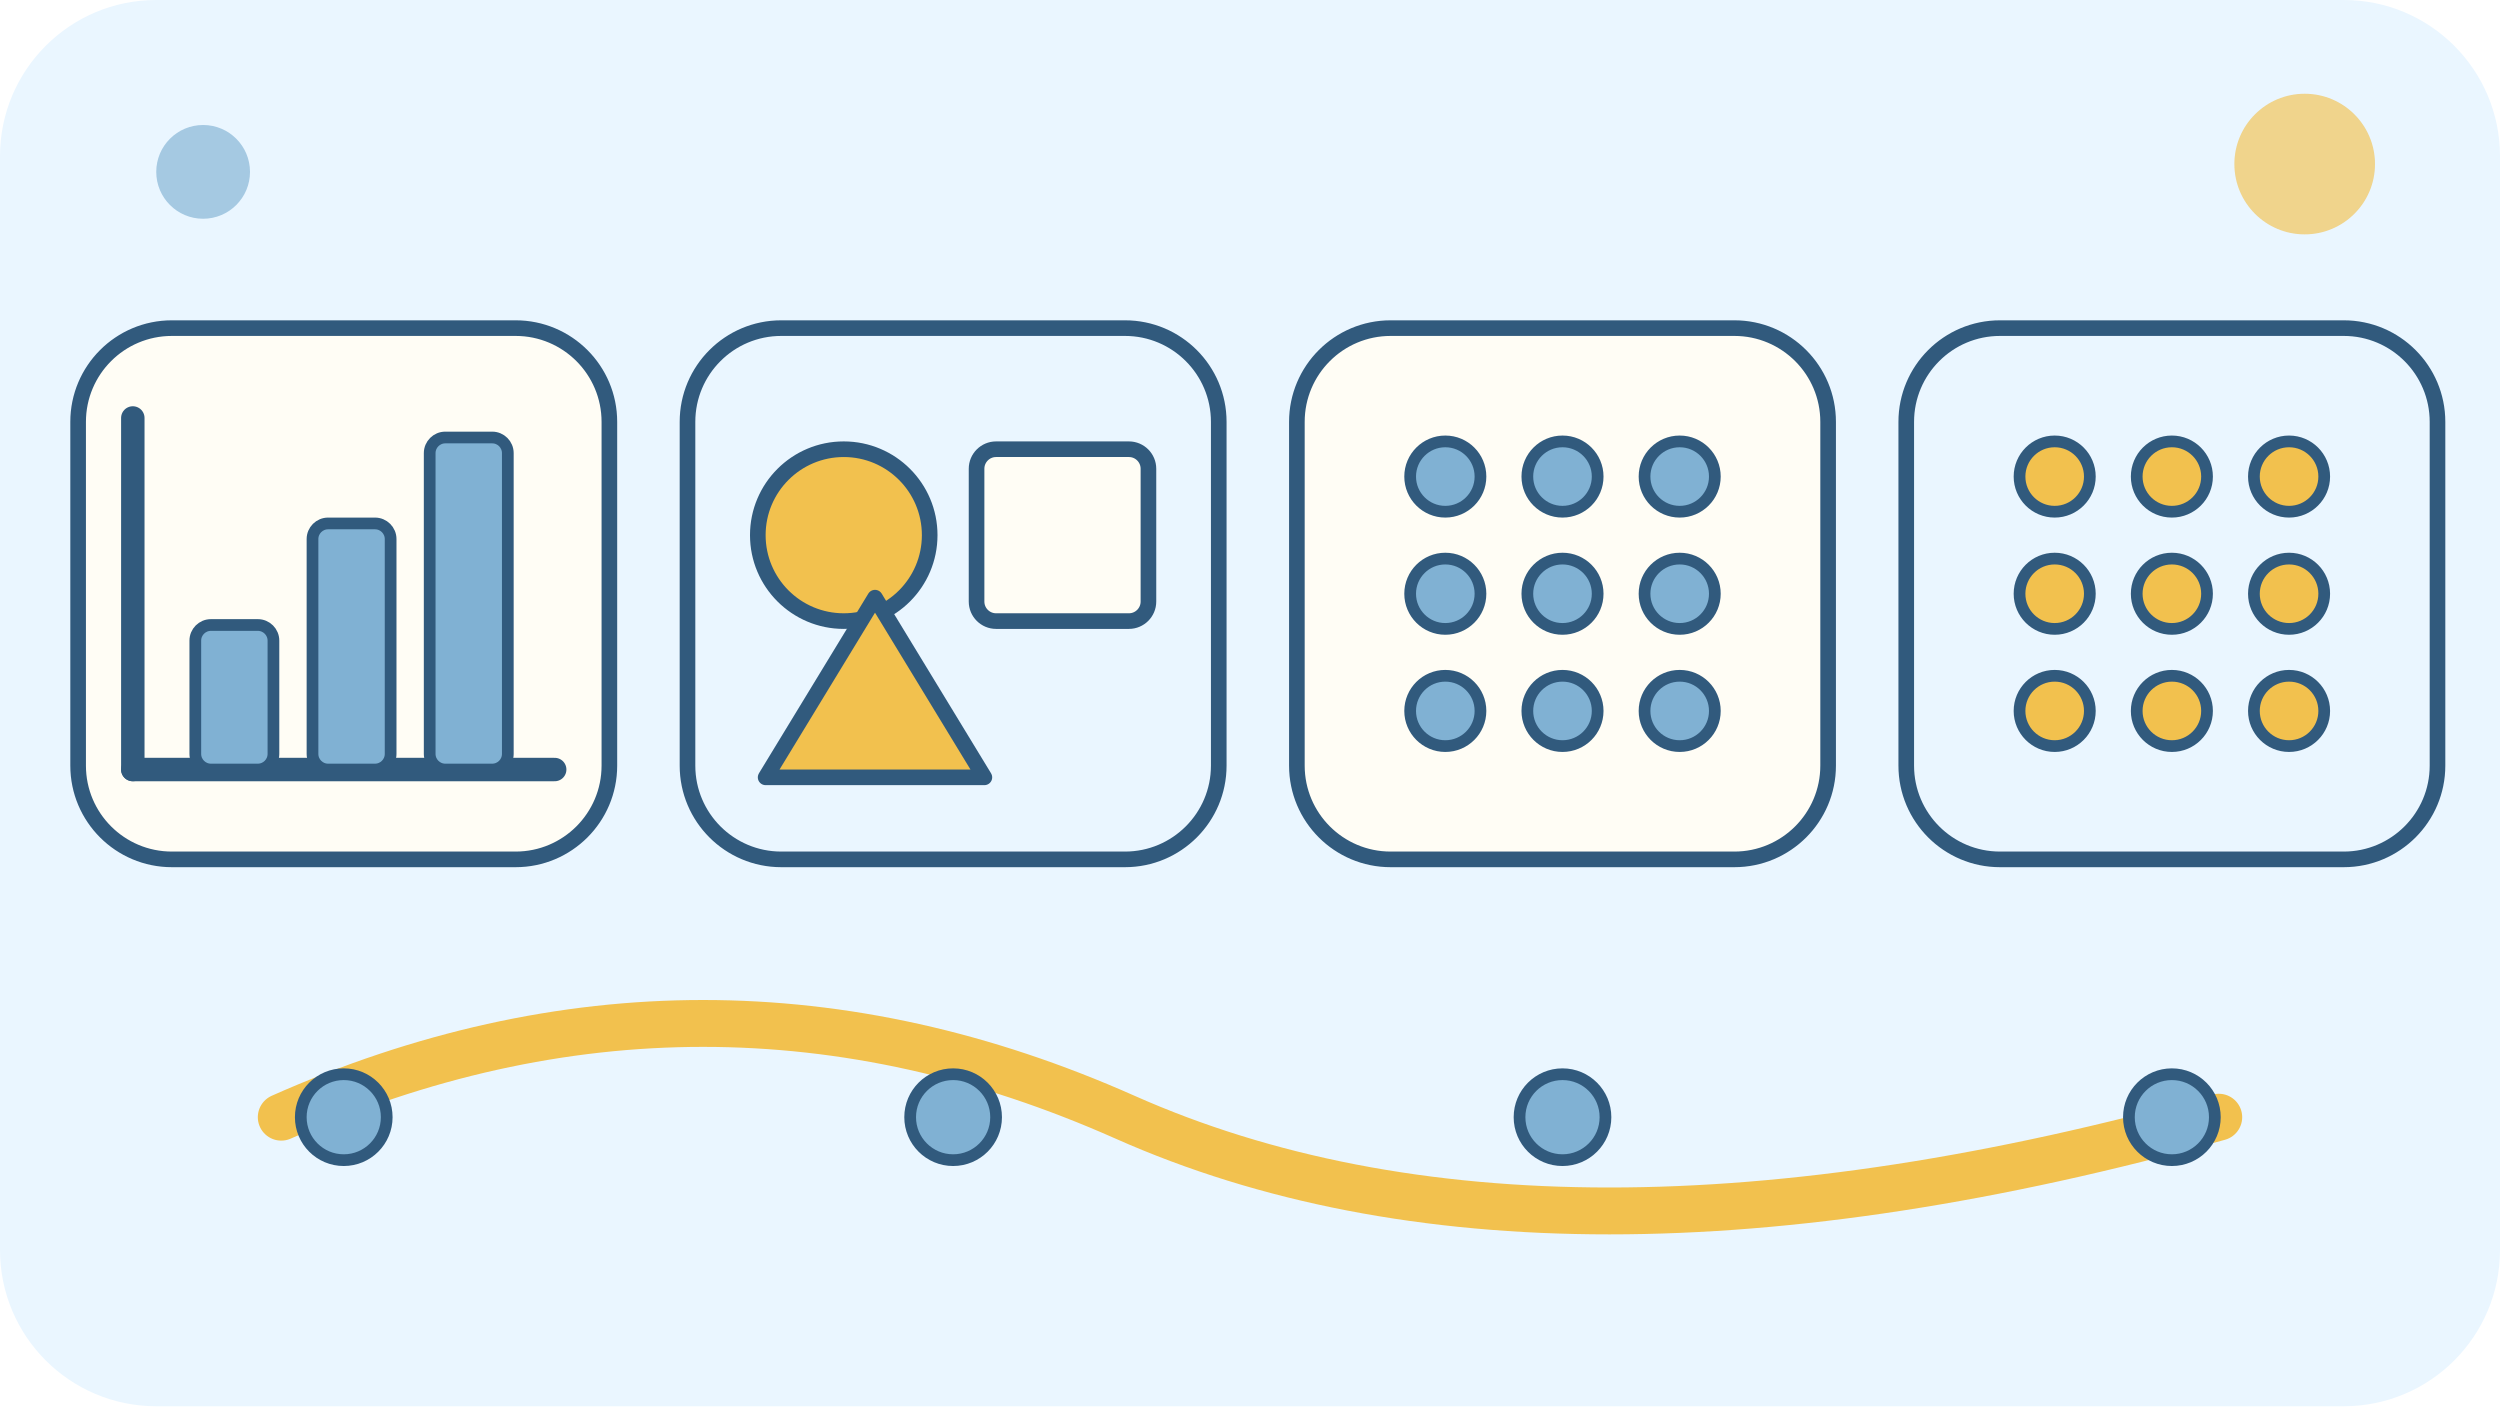
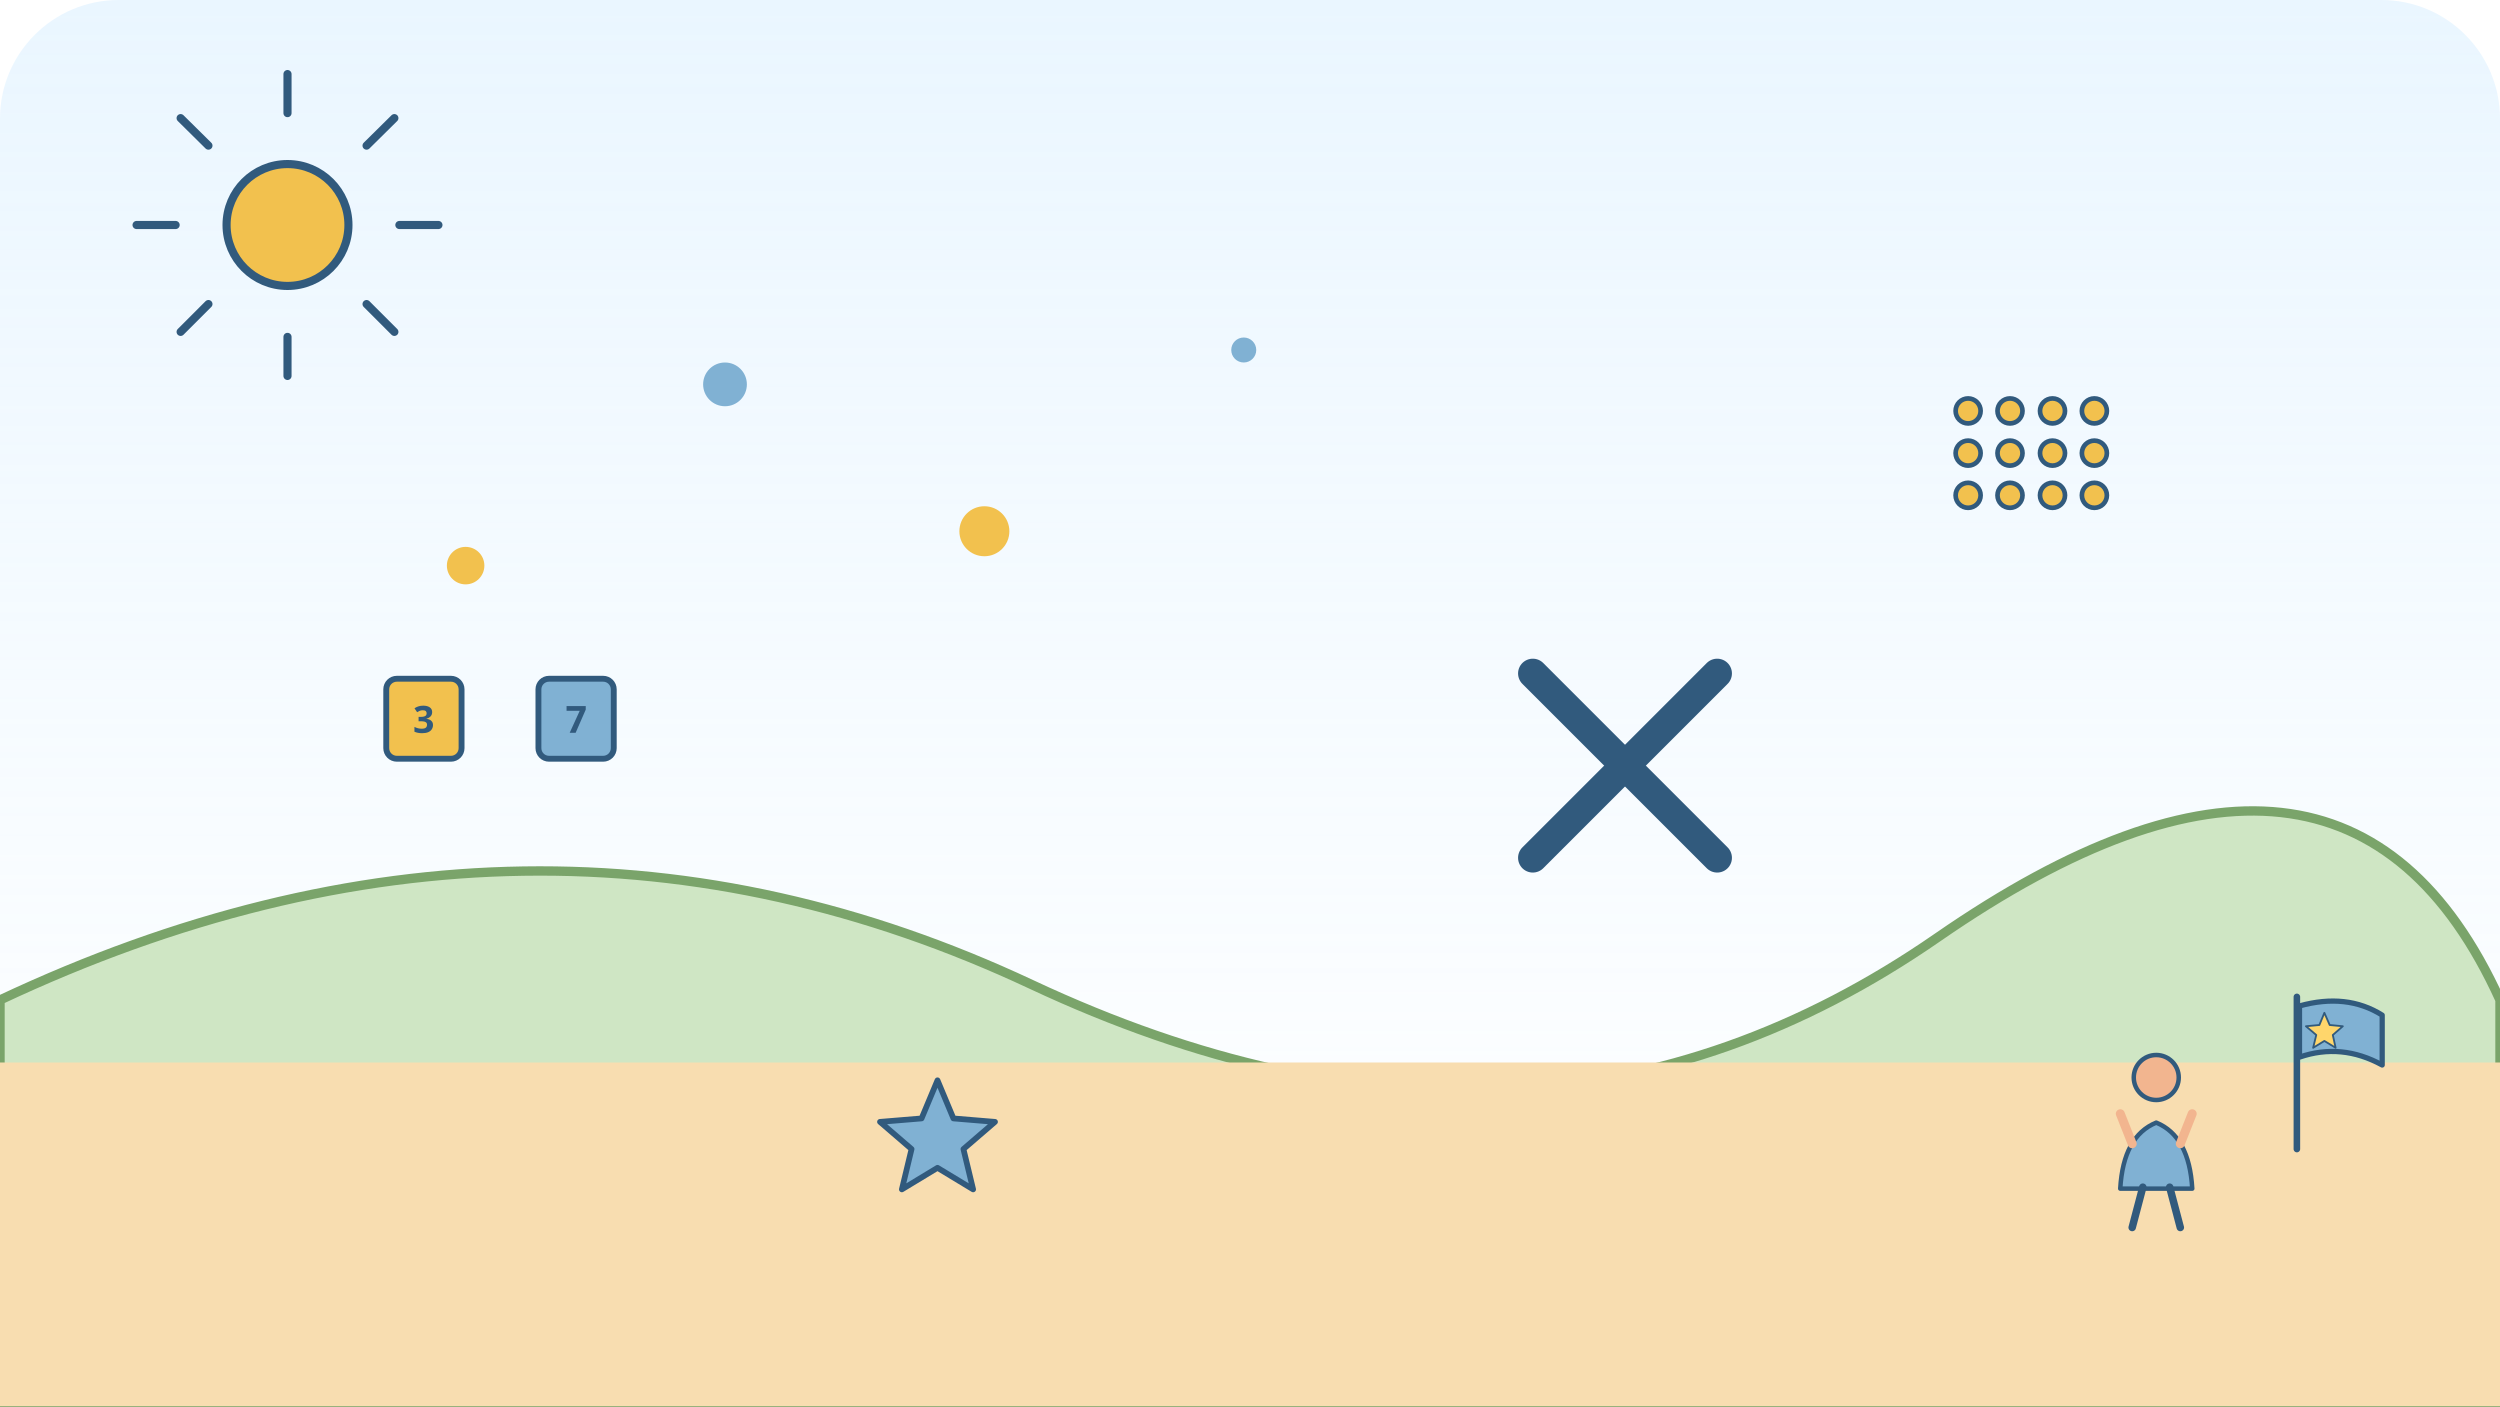
- <svg xmlns="http://www.w3.org/2000/svg" width="640" height="360" viewBox="0 0 640 360" role="img" aria-labelledby="title desc">
-   <rect width="640" height="360" rx="40" fill="#EAF6FF" />
-   <circle cx="590" cy="42" r="18" fill="#F2C14E" opacity="0.65" />
-   <circle cx="52" cy="44" r="12" fill="#80B1D3" opacity="0.65" />
-   <path d="M72 286 Q180 238 288 286 T568 286" fill="none" stroke="#F2C14E" stroke-width="12" stroke-linejoin="round" stroke-linecap="round" />
-   <circle cx="88" cy="286" r="11" fill="#80B1D3" stroke="#315A7D" stroke-width="3" />
-   <circle cx="244" cy="286" r="11" fill="#80B1D3" stroke="#315A7D" stroke-width="3" />
-   <circle cx="400" cy="286" r="11" fill="#80B1D3" stroke="#315A7D" stroke-width="3" />
-   <circle cx="556" cy="286" r="11" fill="#80B1D3" stroke="#315A7D" stroke-width="3" />
-   <rect x="20" y="84" width="136" height="136" rx="24" fill="#FFFDF5" stroke="#315A7D" stroke-width="4" />
-   <line x1="34" y1="197" x2="142" y2="197" stroke="#315A7D" stroke-width="6" stroke-linecap="round" />
-   <line x1="34" y1="107" x2="34" y2="197" stroke="#315A7D" stroke-width="6" stroke-linecap="round" />
-   <rect x="50" y="160" width="20" height="37" rx="4" fill="#80B1D3" stroke="#315A7D" stroke-width="3" />
-   <rect x="80" y="134" width="20" height="63" rx="4" fill="#80B1D3" stroke="#315A7D" stroke-width="3" />
-   <rect x="110" y="112" width="20" height="85" rx="4" fill="#80B1D3" stroke="#315A7D" stroke-width="3" />
-   <rect x="176" y="84" width="136" height="136" rx="24" fill="#EAF6FF" stroke="#315A7D" stroke-width="4" />
-   <circle cx="216" cy="137" r="22" fill="#F2C14E" stroke="#315A7D" stroke-width="4" />
-   <rect x="250" y="115" width="44" height="44" rx="5" fill="#FFFDF5" stroke="#315A7D" stroke-width="4" />
-   <polygon points="196,199 224,153 252,199" fill="#F2C14E" stroke="#315A7D" stroke-width="4" stroke-linejoin="round" />
-   <rect x="332" y="84" width="136" height="136" rx="24" fill="#FFFDF5" stroke="#315A7D" stroke-width="4" />
-   <circle cx="370" cy="122" r="9" fill="#80B1D3" stroke="#315A7D" stroke-width="3" />
-   <circle cx="400" cy="122" r="9" fill="#80B1D3" stroke="#315A7D" stroke-width="3" />
-   <circle cx="430" cy="122" r="9" fill="#80B1D3" stroke="#315A7D" stroke-width="3" />
-   <circle cx="370" cy="152" r="9" fill="#80B1D3" stroke="#315A7D" stroke-width="3" />
-   <circle cx="400" cy="152" r="9" fill="#80B1D3" stroke="#315A7D" stroke-width="3" />
-   <circle cx="430" cy="152" r="9" fill="#80B1D3" stroke="#315A7D" stroke-width="3" />
-   <circle cx="370" cy="182" r="9" fill="#80B1D3" stroke="#315A7D" stroke-width="3" />
-   <circle cx="400" cy="182" r="9" fill="#80B1D3" stroke="#315A7D" stroke-width="3" />
-   <circle cx="430" cy="182" r="9" fill="#80B1D3" stroke="#315A7D" stroke-width="3" />
-   <rect x="488" y="84" width="136" height="136" rx="24" fill="#EAF6FF" stroke="#315A7D" stroke-width="4" />
-   <circle cx="526" cy="122" r="9" fill="#F2C14E" stroke="#315A7D" stroke-width="3" />
-   <circle cx="556" cy="122" r="9" fill="#F2C14E" stroke="#315A7D" stroke-width="3" />
-   <circle cx="586" cy="122" r="9" fill="#F2C14E" stroke="#315A7D" stroke-width="3" />
-   <circle cx="526" cy="152" r="9" fill="#F2C14E" stroke="#315A7D" stroke-width="3" />
-   <circle cx="556" cy="152" r="9" fill="#F2C14E" stroke="#315A7D" stroke-width="3" />
-   <circle cx="586" cy="152" r="9" fill="#F2C14E" stroke="#315A7D" stroke-width="3" />
-   <circle cx="526" cy="182" r="9" fill="#F2C14E" stroke="#315A7D" stroke-width="3" />
-   <circle cx="556" cy="182" r="9" fill="#F2C14E" stroke="#315A7D" stroke-width="3" />
-   <circle cx="586" cy="182" r="9" fill="#F2C14E" stroke="#315A7D" stroke-width="3" />
+ <svg xmlns="http://www.w3.org/2000/svg" width="800" height="450" viewBox="0 0 800 450" role="img" aria-labelledby="title desc">
+   <defs>
+     <linearGradient id="sky" x1="0" y1="0" x2="0" y2="1">
+       <stop offset="0" stop-color="#EAF6FF" />
+       <stop offset="1" stop-color="#FFFFFF" stop-opacity="0.72" />
+     </linearGradient>
+   </defs>
+   <rect width="800" height="450" rx="38" fill="url(#sky)" />
+   <line x1="92.0" y1="36.2" x2="92.0" y2="23.7" stroke="#315A7D" stroke-width="2.6" stroke-linecap="round" />
+   <line x1="117.3" y1="46.6" x2="126.2" y2="37.8" stroke="#315A7D" stroke-width="2.6" stroke-linecap="round" />
+   <line x1="127.8" y1="72.0" x2="140.3" y2="72.0" stroke="#315A7D" stroke-width="2.6" stroke-linecap="round" />
+   <line x1="117.3" y1="97.3" x2="126.2" y2="106.2" stroke="#315A7D" stroke-width="2.6" stroke-linecap="round" />
+   <line x1="92.0" y1="107.8" x2="92.0" y2="120.3" stroke="#315A7D" stroke-width="2.6" stroke-linecap="round" />
+   <line x1="66.7" y1="97.3" x2="57.8" y2="106.2" stroke="#315A7D" stroke-width="2.6" stroke-linecap="round" />
+   <line x1="56.2" y1="72.0" x2="43.7" y2="72.0" stroke="#315A7D" stroke-width="2.6" stroke-linecap="round" />
+   <line x1="66.7" y1="46.6" x2="57.8" y2="37.8" stroke="#315A7D" stroke-width="2.6" stroke-linecap="round" />
+   <circle cx="92" cy="72" r="19.5" fill="#F2C14E" stroke="#315A7D" stroke-width="2.6" />
+   <path d="M0 320 Q170 240 330 315 T620 300 T800 320 L800 450 L0 450 Z" fill="#CFE6C4" stroke="#7AA46A" stroke-width="3" stroke-linecap="round" stroke-linejoin="round" />
+   <rect x="0" y="340" width="800" height="110" rx="0" fill="#F8DDB0" stroke="none" stroke-width="0" />
+   <line x1="490.5" y1="215.5" x2="549.5" y2="274.5" stroke="#315A7D" stroke-width="9.44" stroke-linecap="round" />
+   <line x1="549.5" y1="215.5" x2="490.5" y2="274.5" stroke="#315A7D" stroke-width="9.44" stroke-linecap="round" />
+   <rect x="123.6" y="217.2" width="24.1" height="25.6" rx="3.393" fill="#F2C14E" stroke="#315A7D" stroke-width="1.885" />
+   <text x="135.6" y="234.5" font-family="sans-serif" font-size="12" font-weight="700" text-anchor="middle" fill="#315A7D">3</text>
+   <rect x="172.3" y="217.2" width="24.1" height="25.6" rx="3.393" fill="#80B1D3" stroke="#315A7D" stroke-width="1.885" />
+   <text x="184.4" y="234.5" font-family="sans-serif" font-size="12" font-weight="700" text-anchor="middle" fill="#315A7D">7</text>
+   <polygon points="300.0,345.7 305.1,357.9 318.4,359.0 308.3,367.7 311.4,380.6 300.0,373.7 288.6,380.6 291.7,367.7 281.6,359.0 294.9,357.9" fill="#80B1D3" stroke="#315A7D" stroke-width="1.84" stroke-linejoin="round" />
+   <circle cx="629.8" cy="131.5" r="4.0" fill="#F2C14E" stroke="#315A7D" stroke-width="1.5" />
+   <circle cx="643.2" cy="131.5" r="4.0" fill="#F2C14E" stroke="#315A7D" stroke-width="1.5" />
+   <circle cx="656.8" cy="131.5" r="4.0" fill="#F2C14E" stroke="#315A7D" stroke-width="1.5" />
+   <circle cx="670.2" cy="131.5" r="4.0" fill="#F2C14E" stroke="#315A7D" stroke-width="1.5" />
+   <circle cx="629.8" cy="145.0" r="4.0" fill="#F2C14E" stroke="#315A7D" stroke-width="1.5" />
+   <circle cx="643.2" cy="145.0" r="4.0" fill="#F2C14E" stroke="#315A7D" stroke-width="1.5" />
+   <circle cx="656.8" cy="145.0" r="4.0" fill="#F2C14E" stroke="#315A7D" stroke-width="1.5" />
+   <circle cx="670.2" cy="145.0" r="4.0" fill="#F2C14E" stroke="#315A7D" stroke-width="1.5" />
+   <circle cx="629.8" cy="158.5" r="4.0" fill="#F2C14E" stroke="#315A7D" stroke-width="1.5" />
+   <circle cx="643.2" cy="158.5" r="4.0" fill="#F2C14E" stroke="#315A7D" stroke-width="1.5" />
+   <circle cx="656.8" cy="158.5" r="4.0" fill="#F2C14E" stroke="#315A7D" stroke-width="1.5" />
+   <circle cx="670.2" cy="158.5" r="4.0" fill="#F2C14E" stroke="#315A7D" stroke-width="1.5" />
+   <circle cx="690" cy="344.8" r="7.2" fill="#F2B58F" stroke="#315A7D" stroke-width="1.44" />
+   <path d="M678.48,380.36 Q679.44,363.56 690,359.24 Q700.56,363.56 701.52,380.36 Z" fill="#80B1D3" stroke="#315A7D" stroke-width="1.44" stroke-linecap="round" stroke-linejoin="round" />
+   <line x1="682.3" y1="366.0" x2="678.5" y2="356.4" stroke="#F2B58F" stroke-width="2.88" stroke-linecap="round" />
+   <line x1="697.7" y1="366.0" x2="701.5" y2="356.4" stroke="#F2B58F" stroke-width="2.88" stroke-linecap="round" />
+   <line x1="685.7" y1="379.9" x2="682.3" y2="392.8" stroke="#315A7D" stroke-width="2.4" stroke-linecap="round" />
+   <line x1="694.3" y1="379.9" x2="697.7" y2="392.8" stroke="#315A7D" stroke-width="2.4" stroke-linecap="round" />
+   <circle cx="149" cy="181" r="6" fill="#F2C14E" stroke="none" stroke-width="0" />
+   <circle cx="232" cy="123" r="7" fill="#80B1D3" stroke="none" stroke-width="0" />
+   <circle cx="315" cy="170" r="8" fill="#F2C14E" stroke="none" stroke-width="0" />
+   <circle cx="398" cy="112" r="4" fill="#80B1D3" stroke="none" stroke-width="0" />
+   <line x1="735" y1="319.0" x2="735" y2="367.7" stroke="#315A7D" stroke-width="2.1" stroke-linecap="round" />
+   <path d="M735.84,321.9 Q750.96,317.7 762.3,324.84 L762.3,340.8 Q749.28,333.66 735.84,338.28 Z" fill="#80B1D3" stroke="#315A7D" stroke-width="1.68" stroke-linecap="round" stroke-linejoin="round" />
+   <polygon points="743.8,324.1 745.5,328.0 749.7,328.4 746.5,331.2 747.4,335.3 743.8,333.1 740.2,335.3 741.2,331.2 737.9,328.4 742.2,328.0" fill="#FFD66B" stroke="#315A7D" stroke-width="0.588" stroke-linejoin="round" />
</svg>
